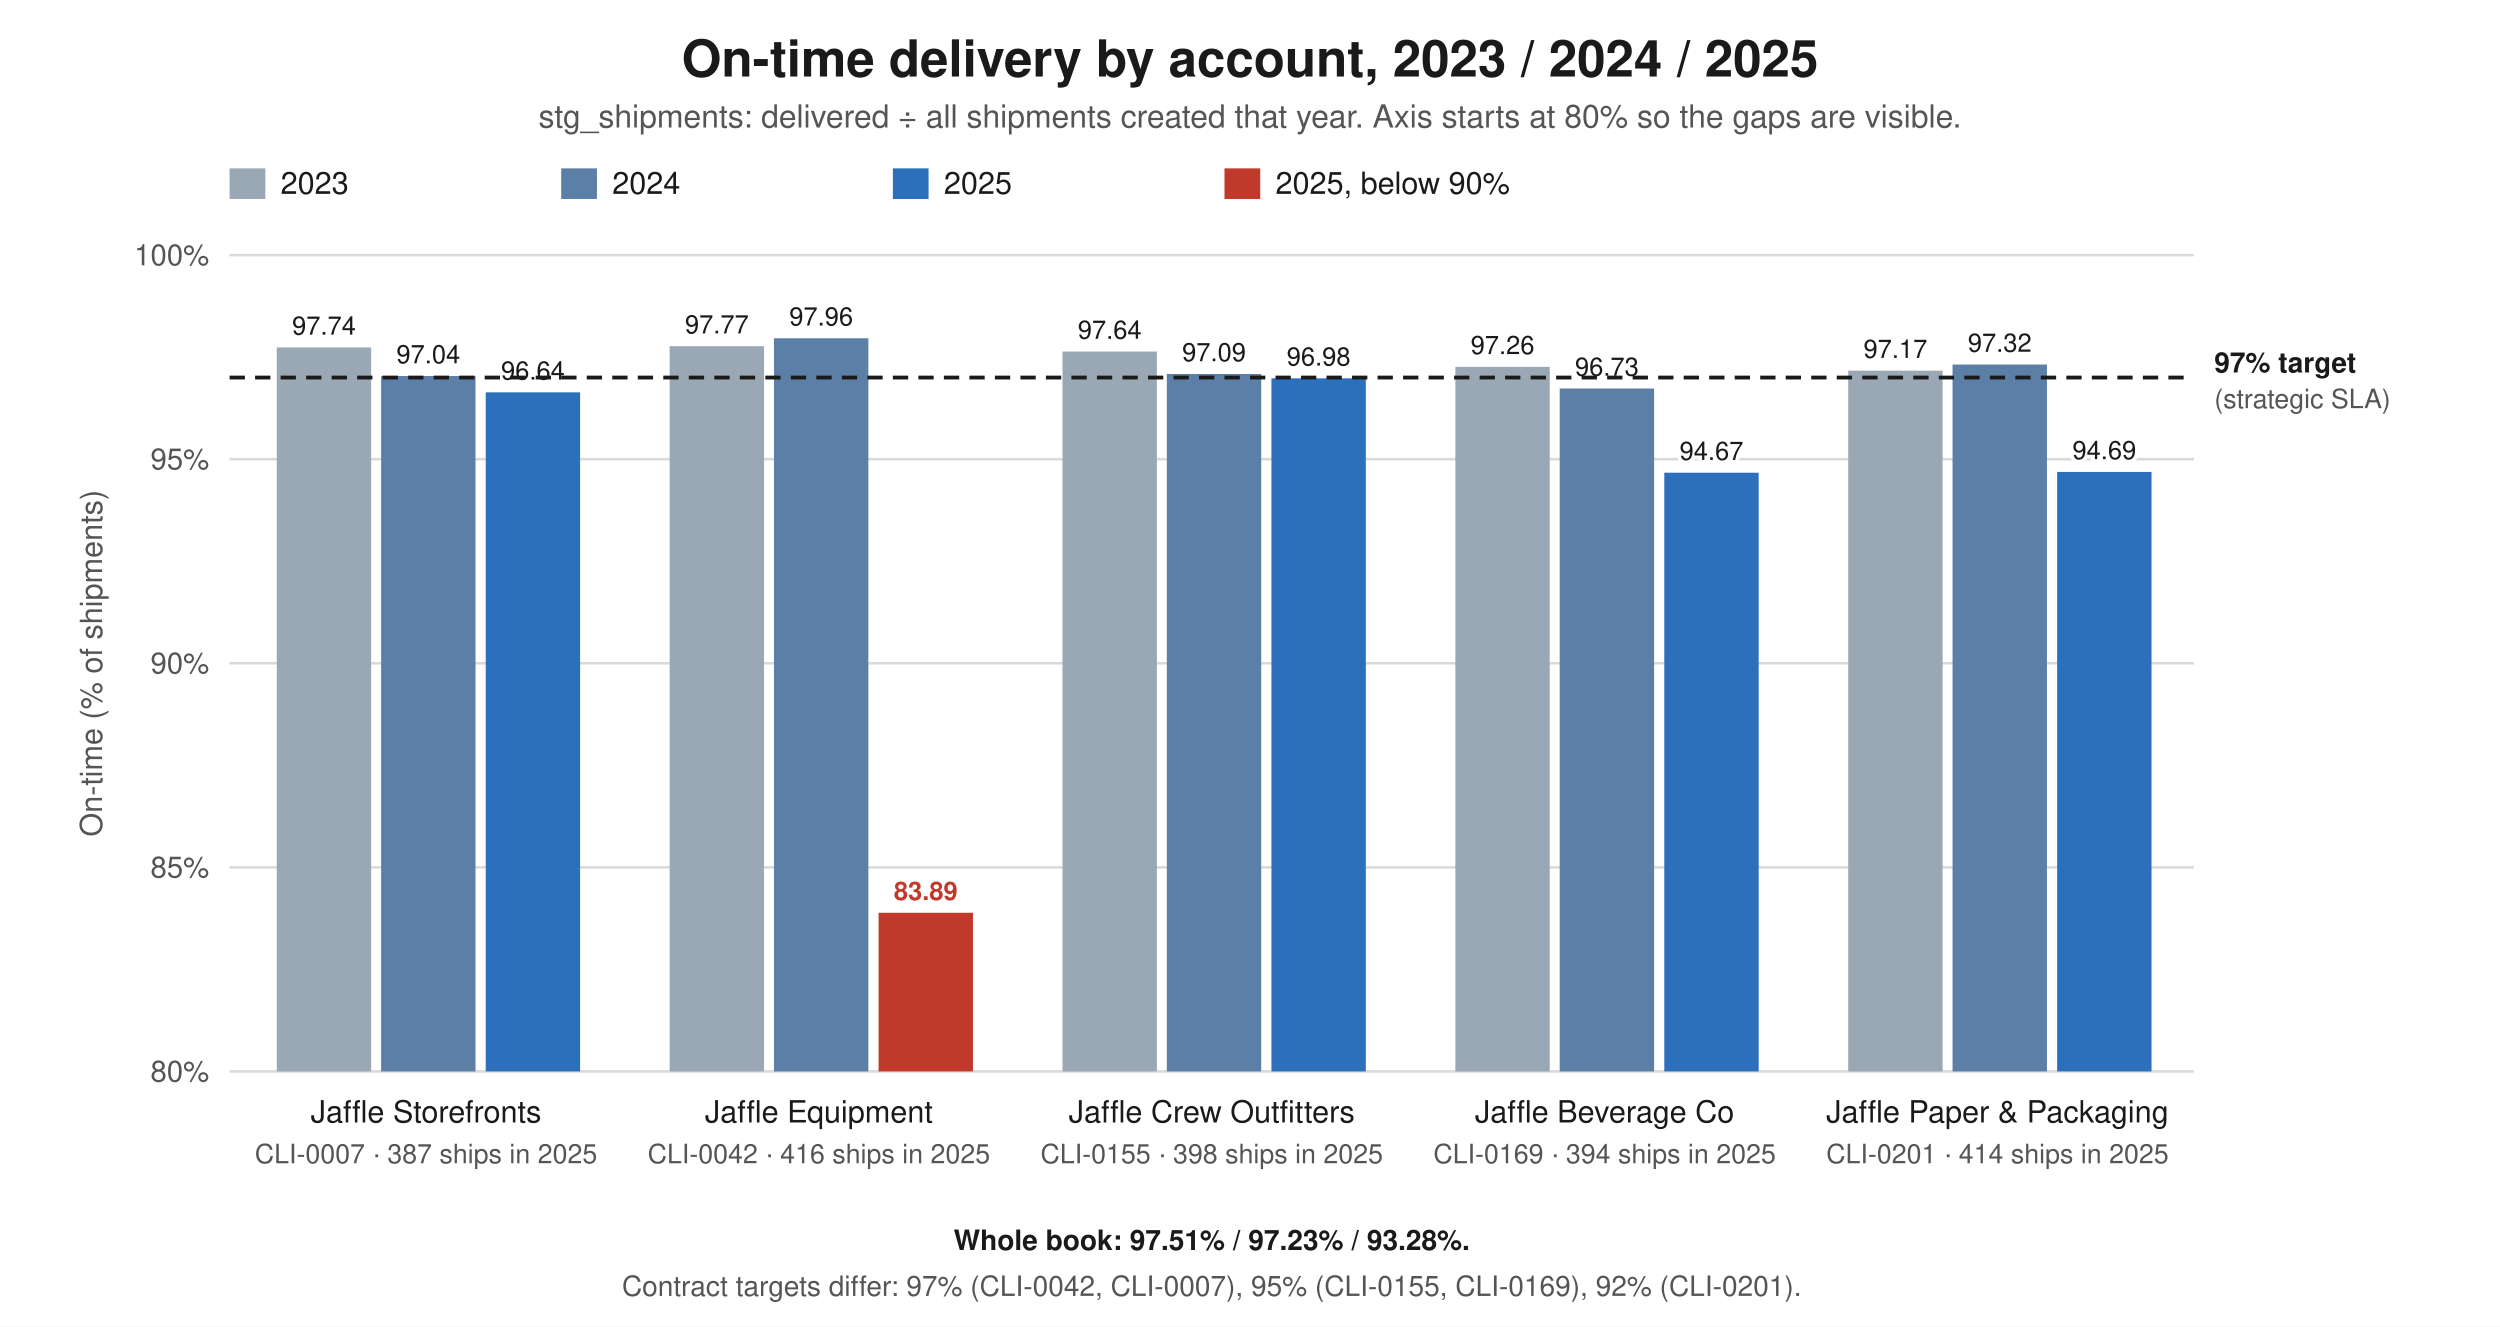
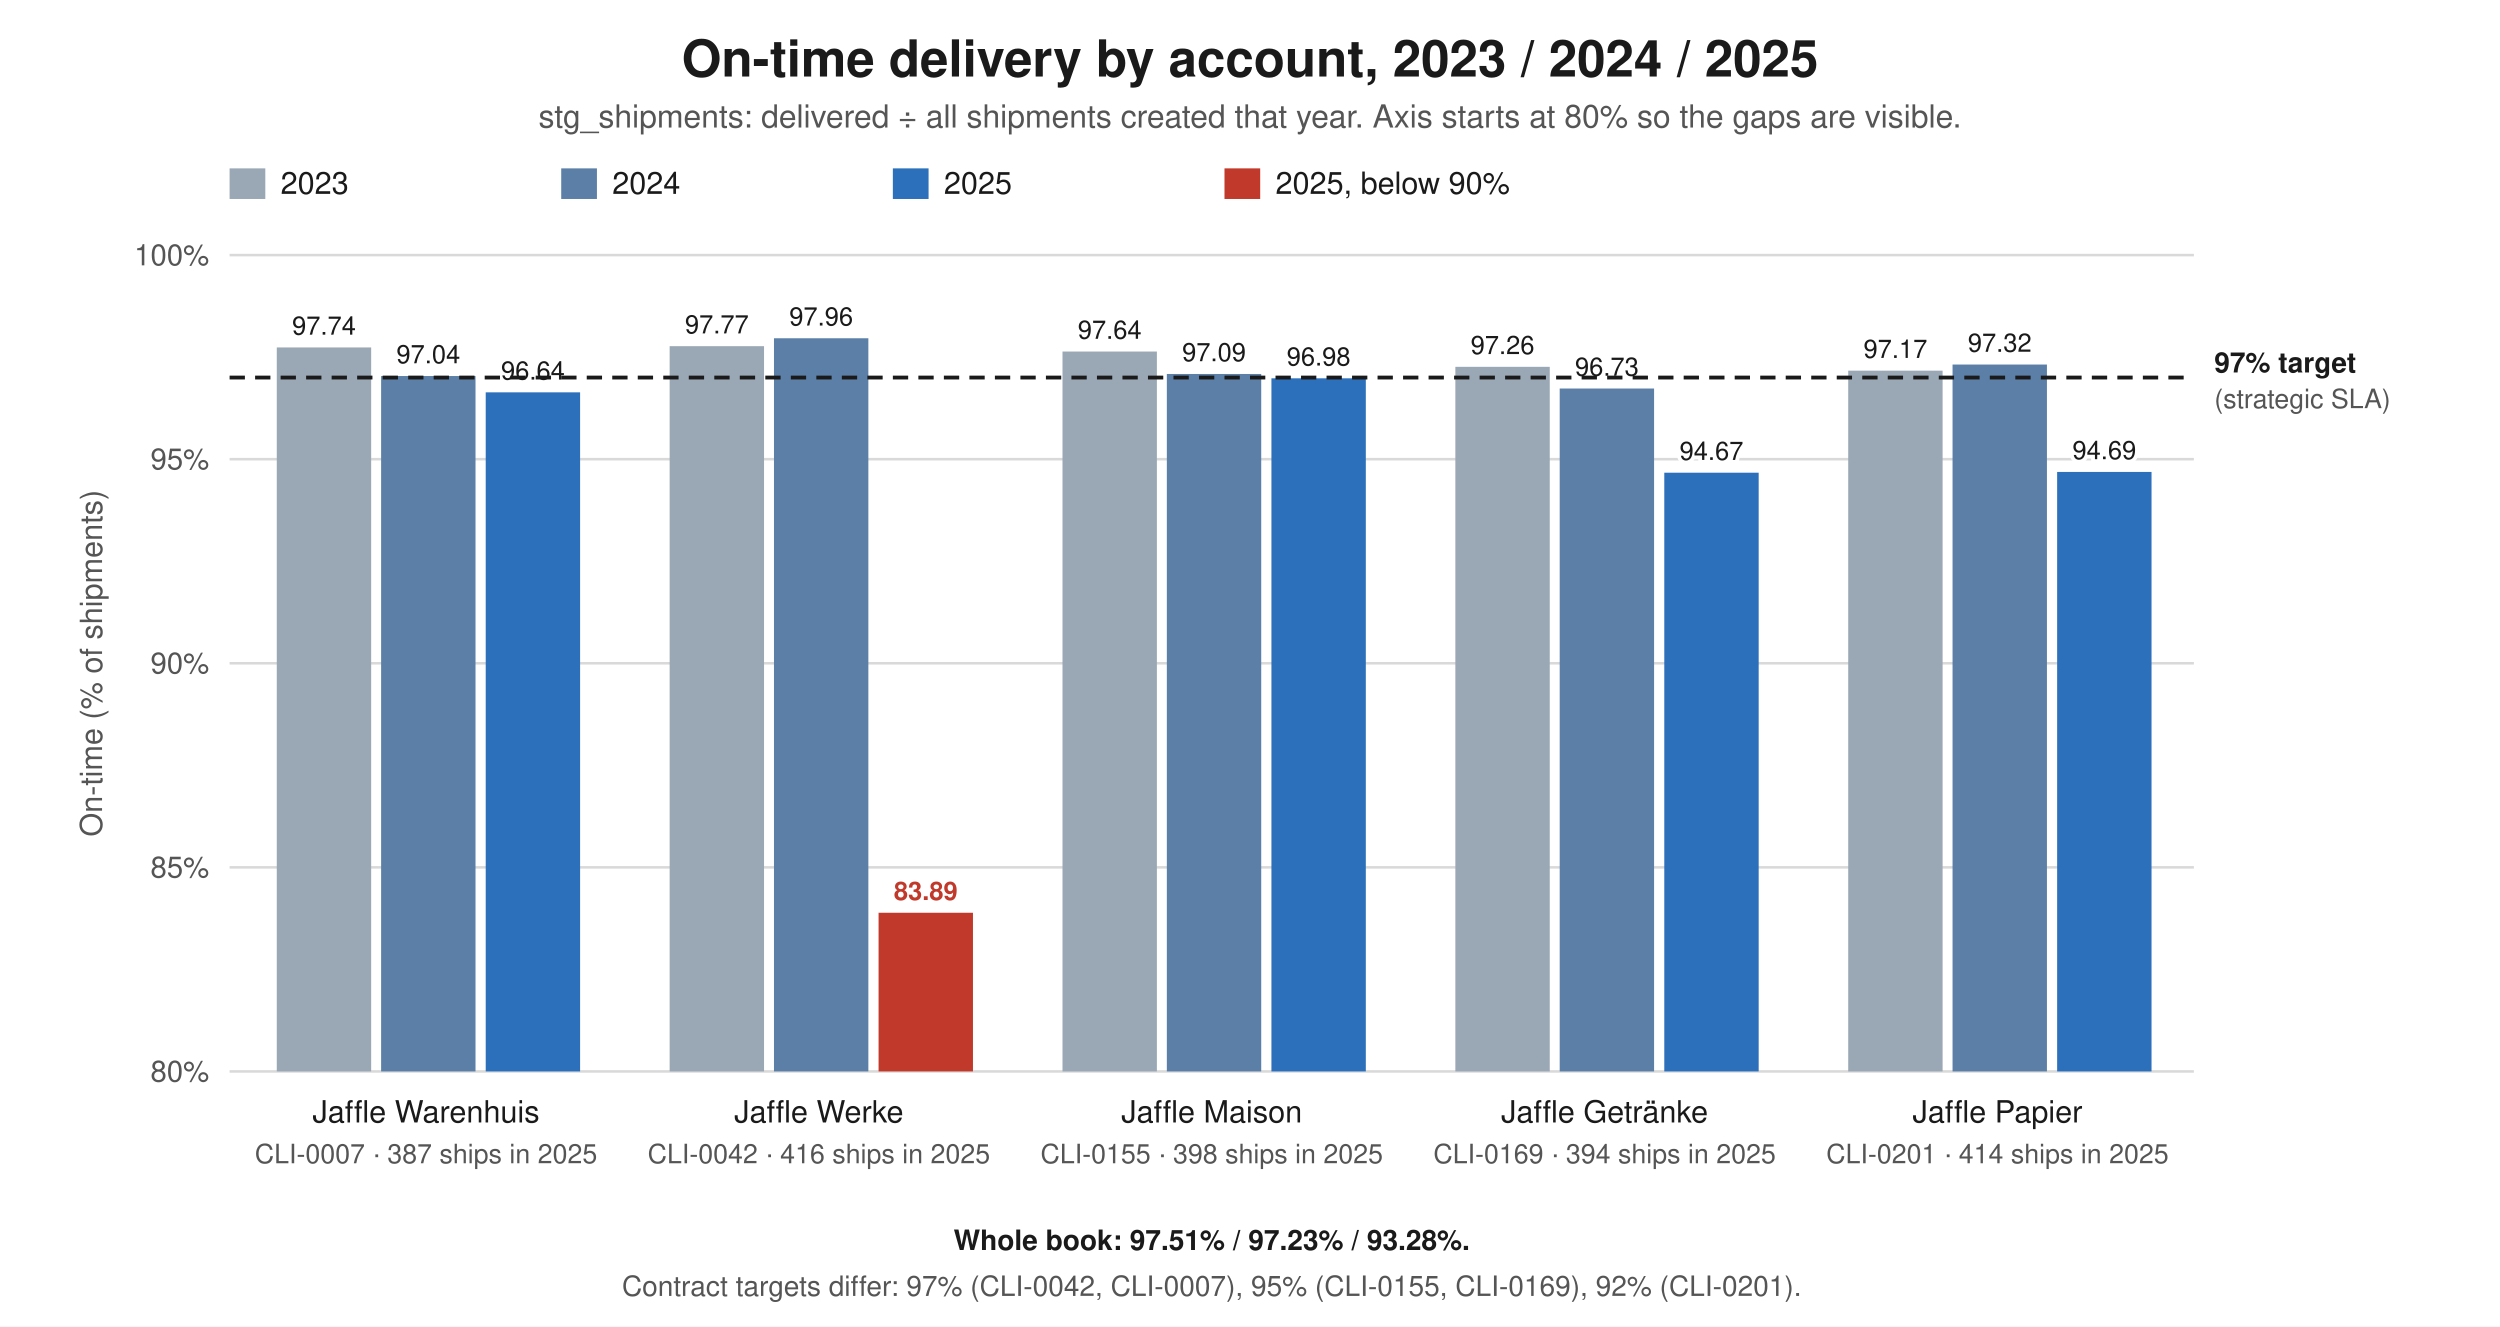
<svg xmlns="http://www.w3.org/2000/svg" width="980" height="520" viewBox="0 0 980 520" font-family="Helvetica, Arial, sans-serif">
  <rect x="0" y="0" width="980" height="520" fill="#ffffff" />
  <text x="490.0" y="30" text-anchor="middle" font-size="20" font-weight="bold" fill="#1a1a1a">On-time delivery by account, 2023 / 2024 / 2025</text>
  <text x="490.0" y="50" text-anchor="middle" font-size="12.5" fill="#555555">stg_shipments: delivered ÷ all shipments created that year. Axis starts at 80% so the gaps are visible.</text>
  <line x1="90.0" y1="420.0" x2="860.0" y2="420.0" stroke="#d9d9d9" stroke-width="1" />
  <text x="82.0" y="424.0" font-size="11.5" fill="#555555" text-anchor="end" font-weight="normal">80%</text>
  <line x1="90.0" y1="340.0" x2="860.0" y2="340.0" stroke="#d9d9d9" stroke-width="1" />
  <text x="82.0" y="344.0" font-size="11.5" fill="#555555" text-anchor="end" font-weight="normal">85%</text>
  <line x1="90.0" y1="260.0" x2="860.0" y2="260.0" stroke="#d9d9d9" stroke-width="1" />
  <text x="82.0" y="264.0" font-size="11.5" fill="#555555" text-anchor="end" font-weight="normal">90%</text>
  <line x1="90.0" y1="180.0" x2="860.0" y2="180.0" stroke="#d9d9d9" stroke-width="1" />
  <text x="82.0" y="184.0" font-size="11.5" fill="#555555" text-anchor="end" font-weight="normal">95%</text>
  <line x1="90.0" y1="100.0" x2="860.0" y2="100.0" stroke="#d9d9d9" stroke-width="1" />
  <text x="82.0" y="104.0" font-size="11.5" fill="#555555" text-anchor="end" font-weight="normal">100%</text>
  <text x="40.0" y="260.0" font-size="12" fill="#555555" text-anchor="middle" font-weight="normal" transform="rotate(-90 40.0 260.0)">On-time (% of shipments)</text>
  <rect x="108.5" y="136.2" width="37.0" height="283.8" fill="#9aa7b5" stroke="none" />
  <text x="127.0" y="131.2" font-size="10" fill="#1a1a1a" text-anchor="middle" font-weight="normal" stroke="#ffffff" stroke-width="3" paint-order="stroke">97.74</text>
  <rect x="149.4" y="147.4" width="37.0" height="272.6" fill="#5b7fa6" stroke="none" />
  <text x="167.9" y="142.4" font-size="10" fill="#1a1a1a" text-anchor="middle" font-weight="normal" stroke="#ffffff" stroke-width="3" paint-order="stroke">97.04</text>
  <rect x="190.4" y="153.8" width="37.0" height="266.2" fill="#2c6fbb" stroke="none" />
  <text x="208.9" y="148.8" font-size="10" fill="#1a1a1a" text-anchor="middle" font-weight="normal" stroke="#ffffff" stroke-width="3" paint-order="stroke">96.64</text>
-   <text x="167.0" y="440.0" font-size="12" fill="#1a1a1a" text-anchor="middle" font-weight="normal">Jaffle Storefronts</text>
+   <text x="167.0" y="440.0" font-size="12" fill="#1a1a1a" text-anchor="middle" font-weight="normal">Jaffle Warenhuis</text>
  <text x="167.0" y="456.0" font-size="10.5" fill="#555555" text-anchor="middle" font-weight="normal">CLI-0007 · 387 ships in 2025</text>
  <rect x="262.5" y="135.7" width="37.0" height="284.3" fill="#9aa7b5" stroke="none" />
  <text x="281.0" y="130.7" font-size="10" fill="#1a1a1a" text-anchor="middle" font-weight="normal" stroke="#ffffff" stroke-width="3" paint-order="stroke">97.77</text>
  <rect x="303.4" y="132.6" width="37.0" height="287.4" fill="#5b7fa6" stroke="none" />
  <text x="321.9" y="127.6" font-size="10" fill="#1a1a1a" text-anchor="middle" font-weight="normal" stroke="#ffffff" stroke-width="3" paint-order="stroke">97.96</text>
  <rect x="344.4" y="357.8" width="37.0" height="62.2" fill="#c0392b" stroke="none" />
  <text x="362.9" y="352.8" font-size="10" fill="#c0392b" text-anchor="middle" font-weight="bold" stroke="#ffffff" stroke-width="3" paint-order="stroke">83.89</text>
-   <text x="321.0" y="440.0" font-size="12" fill="#1a1a1a" text-anchor="middle" font-weight="normal">Jaffle Equipment</text>
+   <text x="321.0" y="440.0" font-size="12" fill="#1a1a1a" text-anchor="middle" font-weight="normal">Jaffle Werke</text>
  <text x="321.0" y="456.0" font-size="10.5" fill="#555555" text-anchor="middle" font-weight="normal">CLI-0042 · 416 ships in 2025</text>
  <rect x="416.5" y="137.8" width="37.0" height="282.2" fill="#9aa7b5" stroke="none" />
  <text x="435.0" y="132.8" font-size="10" fill="#1a1a1a" text-anchor="middle" font-weight="normal" stroke="#ffffff" stroke-width="3" paint-order="stroke">97.64</text>
  <rect x="457.4" y="146.6" width="37.0" height="273.4" fill="#5b7fa6" stroke="none" />
  <text x="475.9" y="141.6" font-size="10" fill="#1a1a1a" text-anchor="middle" font-weight="normal" stroke="#ffffff" stroke-width="3" paint-order="stroke">97.09</text>
  <rect x="498.4" y="148.3" width="37.0" height="271.7" fill="#2c6fbb" stroke="none" />
  <text x="516.9" y="143.3" font-size="10" fill="#1a1a1a" text-anchor="middle" font-weight="normal" stroke="#ffffff" stroke-width="3" paint-order="stroke">96.98</text>
-   <text x="475.0" y="440.0" font-size="12" fill="#1a1a1a" text-anchor="middle" font-weight="normal">Jaffle Crew Outfitters</text>
+   <text x="475.0" y="440.0" font-size="12" fill="#1a1a1a" text-anchor="middle" font-weight="normal">Jaffle Maison</text>
  <text x="475.0" y="456.0" font-size="10.5" fill="#555555" text-anchor="middle" font-weight="normal">CLI-0155 · 398 ships in 2025</text>
  <rect x="570.5" y="143.8" width="37.0" height="276.2" fill="#9aa7b5" stroke="none" />
  <text x="589.0" y="138.8" font-size="10" fill="#1a1a1a" text-anchor="middle" font-weight="normal" stroke="#ffffff" stroke-width="3" paint-order="stroke">97.26</text>
  <rect x="611.4" y="152.3" width="37.0" height="267.7" fill="#5b7fa6" stroke="none" />
  <text x="629.9" y="147.3" font-size="10" fill="#1a1a1a" text-anchor="middle" font-weight="normal" stroke="#ffffff" stroke-width="3" paint-order="stroke">96.73</text>
  <rect x="652.4" y="185.3" width="37.0" height="234.7" fill="#2c6fbb" stroke="none" />
  <text x="670.9" y="180.3" font-size="10" fill="#1a1a1a" text-anchor="middle" font-weight="normal" stroke="#ffffff" stroke-width="3" paint-order="stroke">94.67</text>
-   <text x="629.0" y="440.0" font-size="12" fill="#1a1a1a" text-anchor="middle" font-weight="normal">Jaffle Beverage Co</text>
+   <text x="629.0" y="440.0" font-size="12" fill="#1a1a1a" text-anchor="middle" font-weight="normal">Jaffle Getränke</text>
  <text x="629.0" y="456.0" font-size="10.5" fill="#555555" text-anchor="middle" font-weight="normal">CLI-0169 · 394 ships in 2025</text>
  <rect x="724.5" y="145.3" width="37.0" height="274.7" fill="#9aa7b5" stroke="none" />
  <text x="743.0" y="140.3" font-size="10" fill="#1a1a1a" text-anchor="middle" font-weight="normal" stroke="#ffffff" stroke-width="3" paint-order="stroke">97.17</text>
  <rect x="765.4" y="142.9" width="37.0" height="277.1" fill="#5b7fa6" stroke="none" />
  <text x="783.9" y="137.9" font-size="10" fill="#1a1a1a" text-anchor="middle" font-weight="normal" stroke="#ffffff" stroke-width="3" paint-order="stroke">97.32</text>
  <rect x="806.4" y="185.0" width="37.0" height="235.0" fill="#2c6fbb" stroke="none" />
  <text x="824.9" y="180.0" font-size="10" fill="#1a1a1a" text-anchor="middle" font-weight="normal" stroke="#ffffff" stroke-width="3" paint-order="stroke">94.69</text>
-   <text x="783.0" y="440.0" font-size="12" fill="#1a1a1a" text-anchor="middle" font-weight="normal">Jaffle Paper &amp; Packaging</text>
+   <text x="783.0" y="440.0" font-size="12" fill="#1a1a1a" text-anchor="middle" font-weight="normal">Jaffle Papier</text>
  <text x="783.0" y="456.0" font-size="10.5" fill="#555555" text-anchor="middle" font-weight="normal">CLI-0201 · 414 ships in 2025</text>
  <line x1="90.0" y1="148.0" x2="860.0" y2="148.0" stroke="#1a1a1a" stroke-width="1.5" stroke-dasharray="6,4" />
  <text x="868.0" y="146.0" font-size="11" fill="#1a1a1a" text-anchor="start" font-weight="bold">97% target</text>
  <text x="868.0" y="160.0" font-size="10.5" fill="#555555" text-anchor="start" font-weight="normal">(strategic SLA)</text>
  <rect x="90.0" y="66.0" width="14.0" height="12.0" fill="#9aa7b5" stroke="none" />
  <text x="110.0" y="76.0" font-size="12" fill="#1a1a1a" text-anchor="start" font-weight="normal">2023</text>
  <rect x="220.0" y="66.0" width="14.0" height="12.0" fill="#5b7fa6" stroke="none" />
  <text x="240.0" y="76.0" font-size="12" fill="#1a1a1a" text-anchor="start" font-weight="normal">2024</text>
  <rect x="350.0" y="66.0" width="14.0" height="12.0" fill="#2c6fbb" stroke="none" />
  <text x="370.0" y="76.0" font-size="12" fill="#1a1a1a" text-anchor="start" font-weight="normal">2025</text>
  <rect x="480.0" y="66.0" width="14.0" height="12.0" fill="#c0392b" stroke="none" />
  <text x="500.0" y="76.0" font-size="12" fill="#1a1a1a" text-anchor="start" font-weight="normal">2025, below 90%</text>
  <text x="475.0" y="490.0" font-size="11" fill="#1a1a1a" text-anchor="middle" font-weight="bold">Whole book: 97.51% / 97.23% / 93.28%.</text>
  <text x="475.0" y="508.0" font-size="11" fill="#555555" text-anchor="middle" font-weight="normal">Contract targets differ: 97% (CLI-0042, CLI-0007), 95% (CLI-0155, CLI-0169), 92% (CLI-0201).</text>
</svg>
